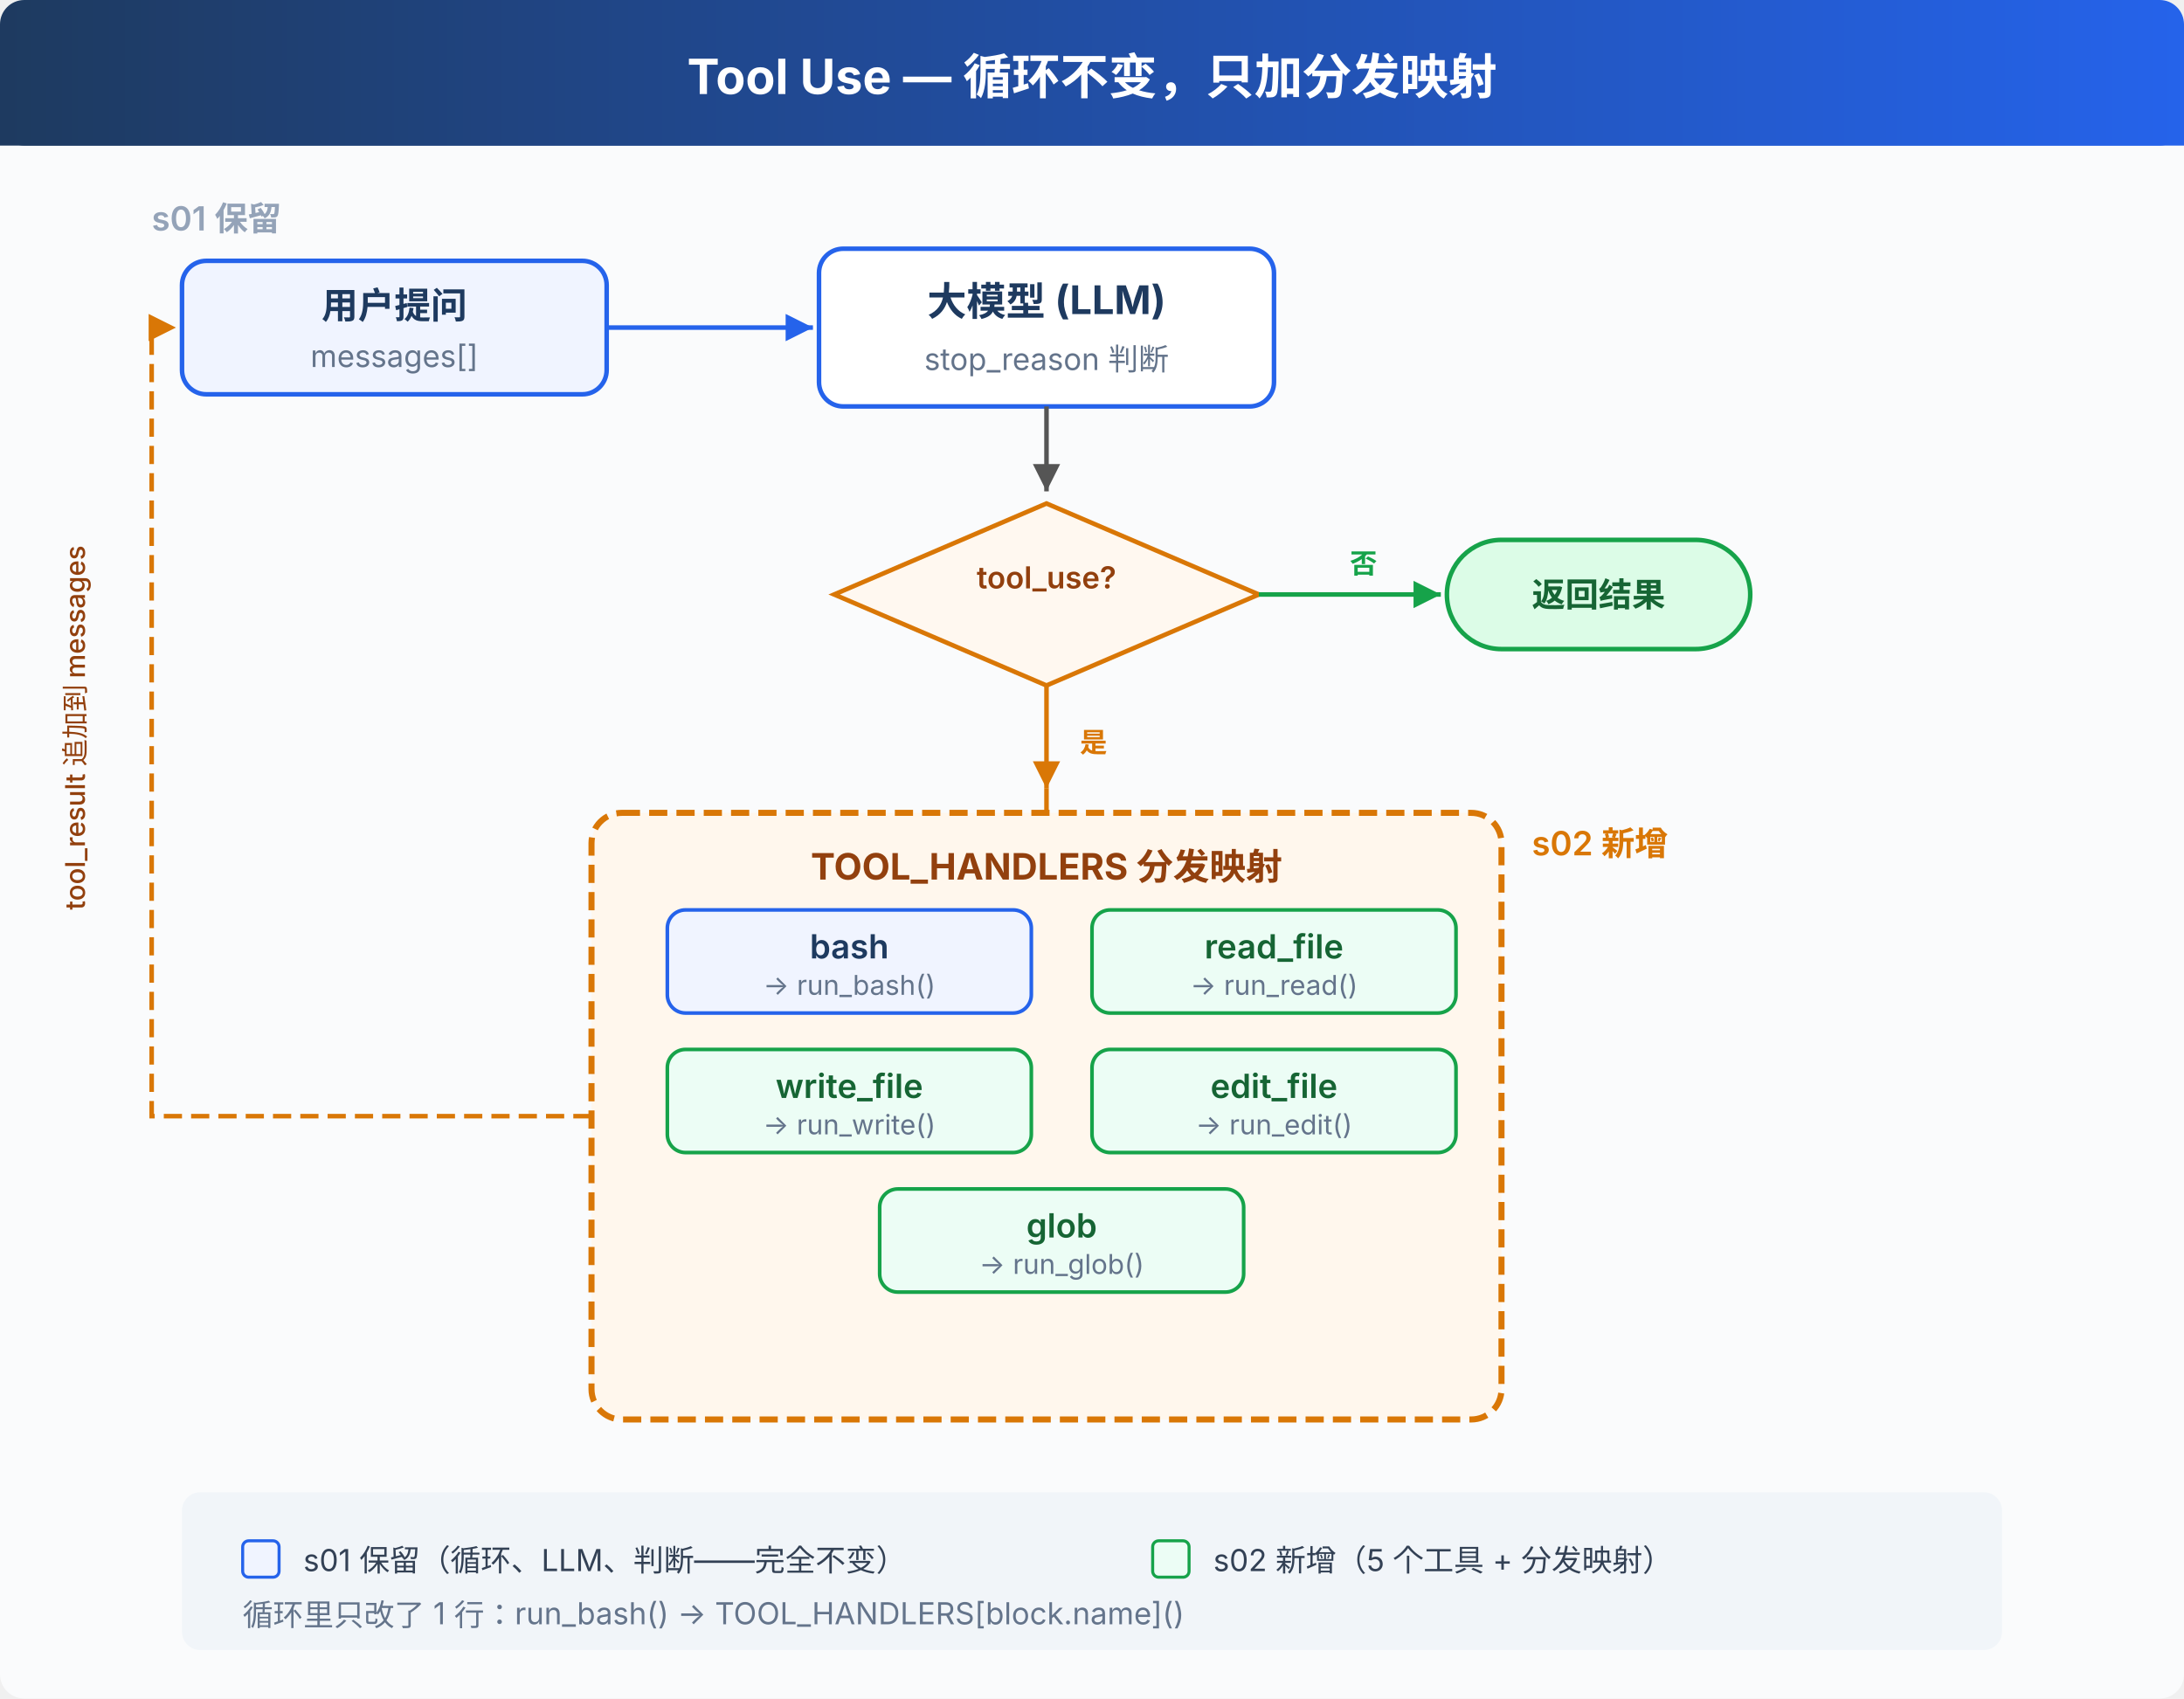
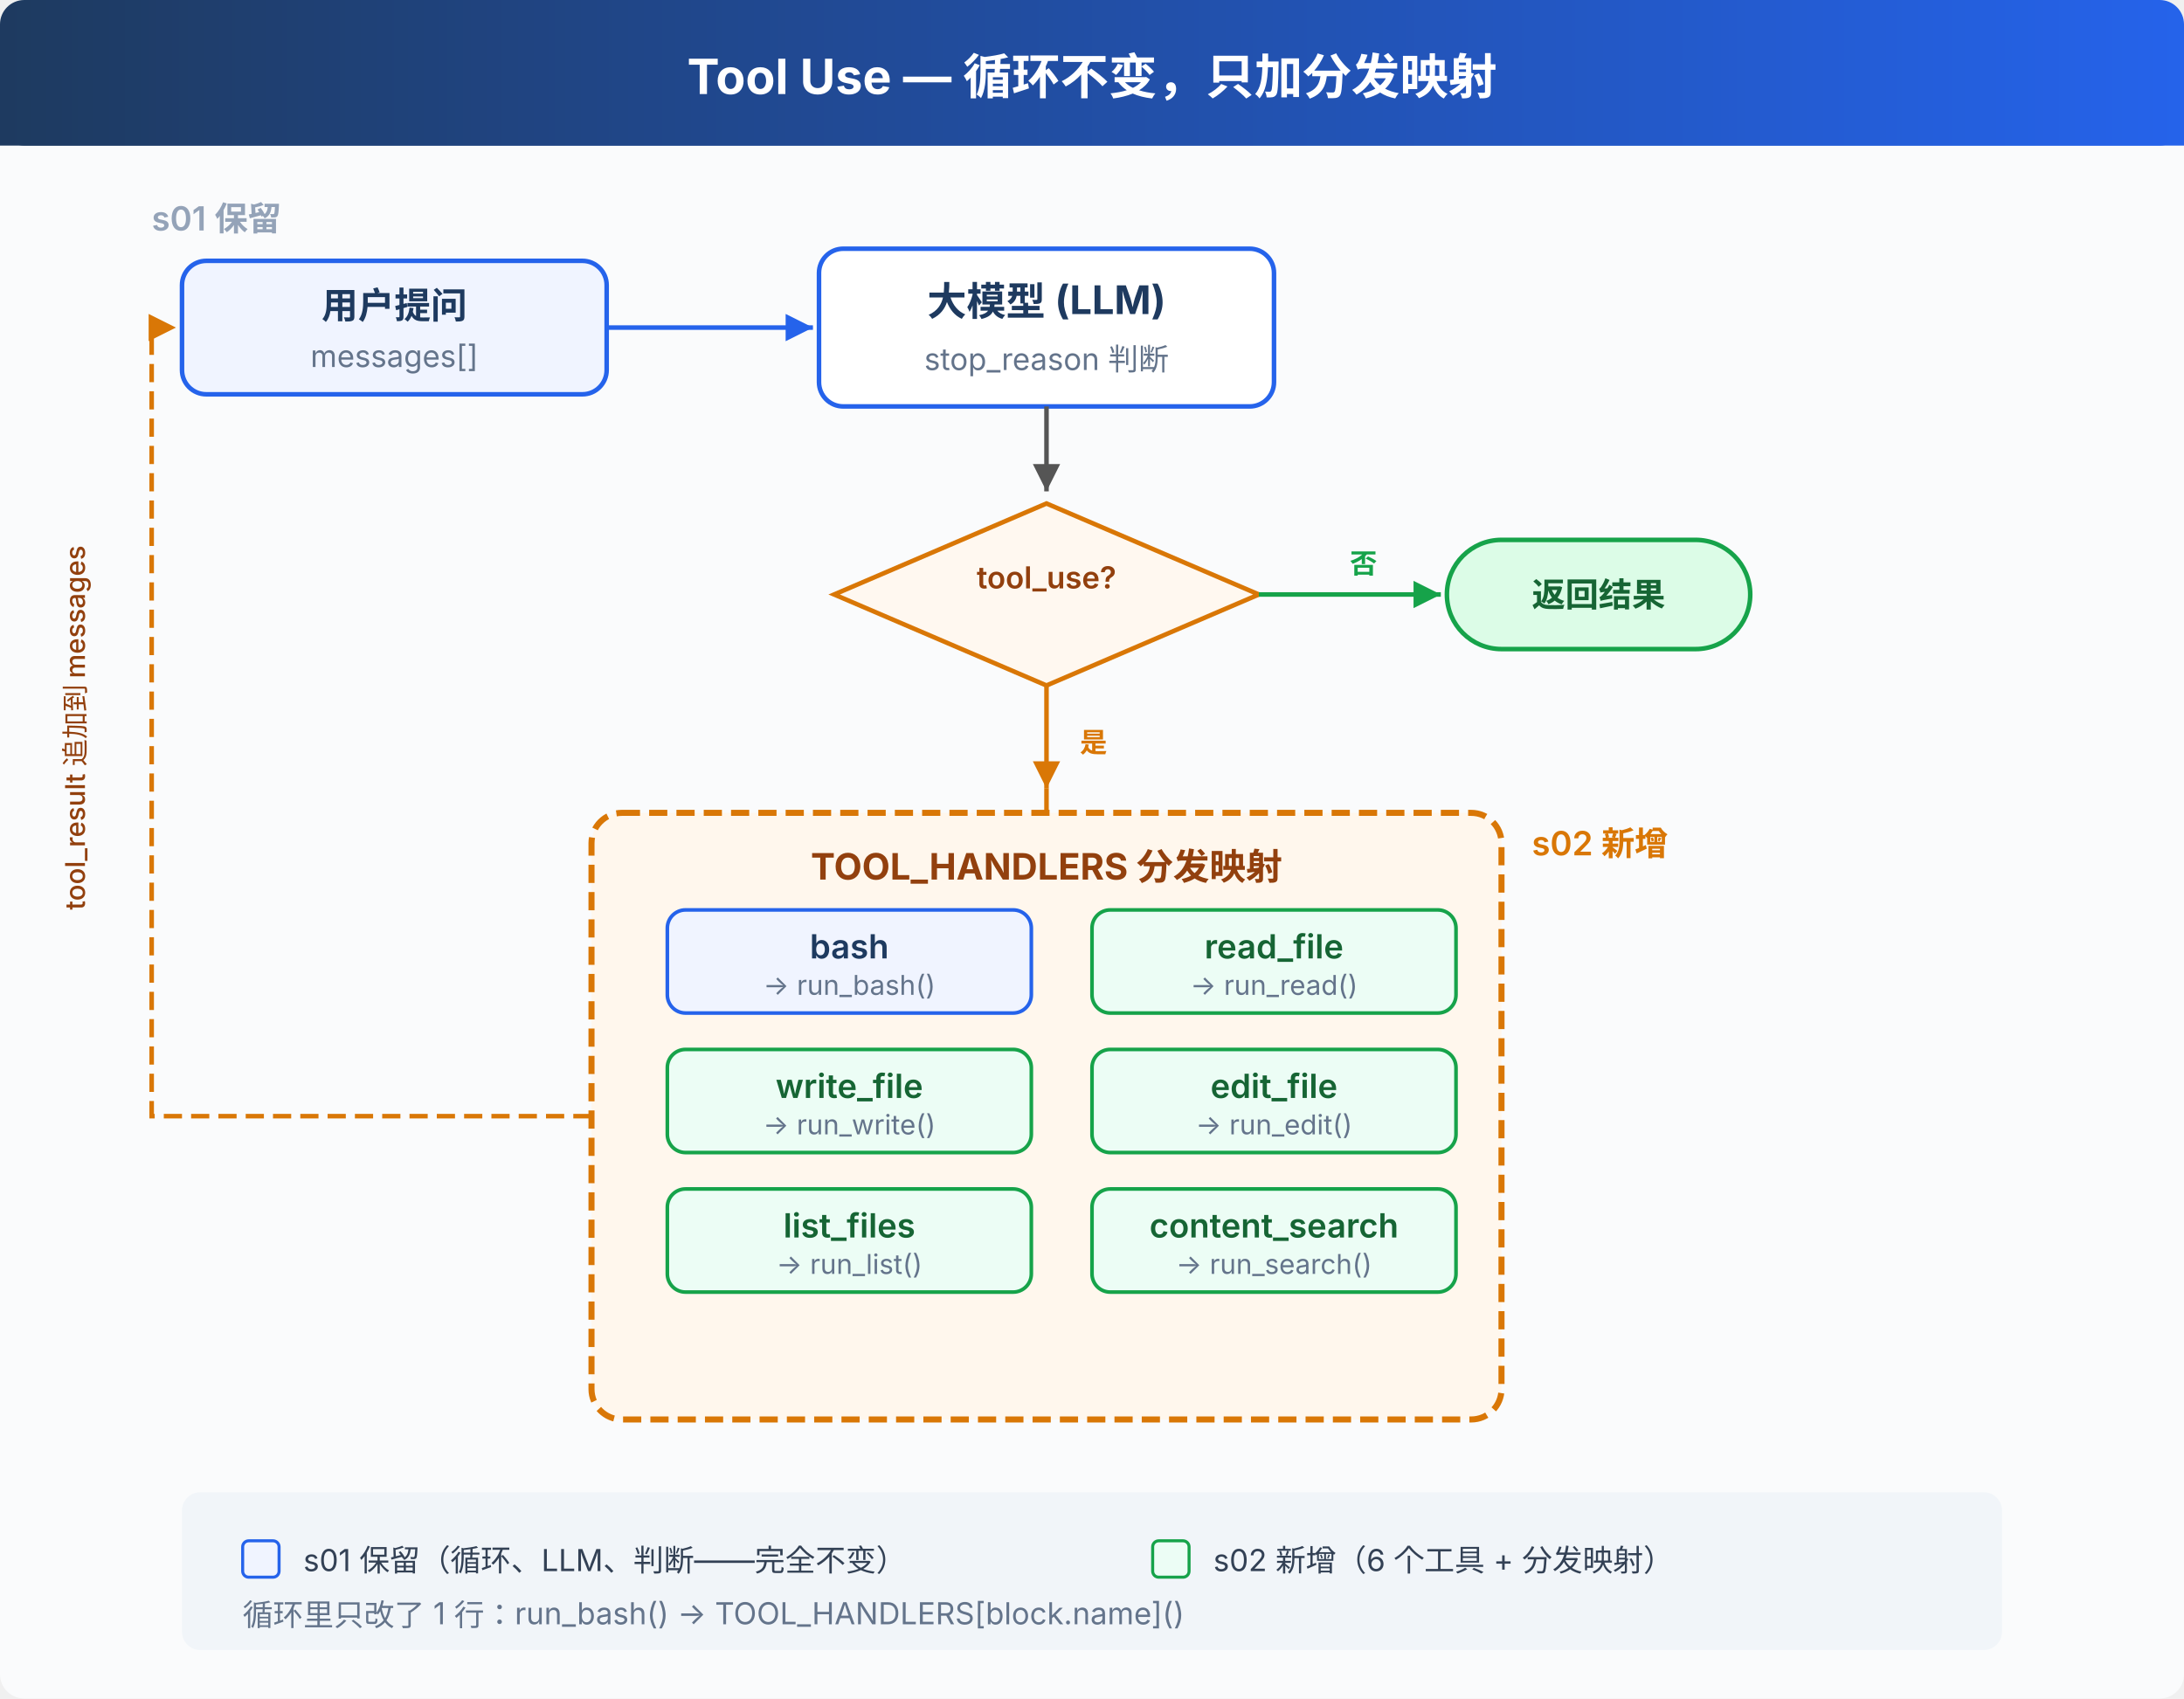
<svg xmlns="http://www.w3.org/2000/svg" viewBox="0 0 720 560" font-family="system-ui, -apple-system, sans-serif">
  <defs>
    <marker id="arrow" viewBox="0 0 10 10" refX="10" refY="5" markerWidth="6" markerHeight="6" orient="auto-start-reverse">
      <path d="M 0 0 L 10 5 L 0 10 z" fill="#555" />
    </marker>
    <marker id="arrow-blue" viewBox="0 0 10 10" refX="10" refY="5" markerWidth="6" markerHeight="6" orient="auto-start-reverse">
      <path d="M 0 0 L 10 5 L 0 10 z" fill="#2563eb" />
    </marker>
    <marker id="arrow-green" viewBox="0 0 10 10" refX="10" refY="5" markerWidth="6" markerHeight="6" orient="auto-start-reverse">
      <path d="M 0 0 L 10 5 L 0 10 z" fill="#16a34a" />
    </marker>
    <marker id="arrow-orange" viewBox="0 0 10 10" refX="10" refY="5" markerWidth="6" markerHeight="6" orient="auto-start-reverse">
      <path d="M 0 0 L 10 5 L 0 10 z" fill="#d97706" />
    </marker>
    <linearGradient id="header" x1="0" y1="0" x2="1" y2="0">
      <stop offset="0%" stop-color="#1e3a5f" />
      <stop offset="100%" stop-color="#2563eb" />
    </linearGradient>
  </defs>
  <rect width="720" height="560" fill="#fafbfc" rx="8" />
  <rect x="0" y="0" width="720" height="48" fill="url(#header)" rx="8" />
  <rect x="0" y="40" width="720" height="8" fill="url(#header)" />
  <text x="360" y="31" fill="#fff" font-size="16" font-weight="700" text-anchor="middle">Tool Use — 循环不变，只加分发映射</text>
  <text x="50" y="76" fill="#94a3b8" font-size="11" font-weight="600">s01 保留</text>
  <rect x="60" y="86" width="140" height="44" rx="8" fill="#f0f4ff" stroke="#2563eb" stroke-width="1.5" />
  <text x="130" y="105" fill="#1e3a5f" font-size="12" font-weight="600" text-anchor="middle">用户提问</text>
  <text x="130" y="121" fill="#64748b" font-size="10" text-anchor="middle">messages[]</text>
  <line x1="200" y1="108" x2="268" y2="108" stroke="#2563eb" stroke-width="1.5" marker-end="url(#arrow-blue)" />
  <rect x="270" y="82" width="150" height="52" rx="8" fill="#fff" stroke="#2563eb" stroke-width="1.5" />
  <text x="345" y="104" fill="#1e3a5f" font-size="13" font-weight="700" text-anchor="middle">大模型 (LLM)</text>
  <text x="345" y="122" fill="#64748b" font-size="10" text-anchor="middle">stop_reason 判断</text>
  <line x1="345" y1="134" x2="345" y2="162" stroke="#555" stroke-width="1.5" marker-end="url(#arrow)" />
  <polygon points="345,166 415,196 345,226 275,196" fill="#fff8f0" stroke="#d97706" stroke-width="1.5" />
  <text x="345" y="194" fill="#92400e" font-size="10" font-weight="600" text-anchor="middle">tool_use?</text>
  <line x1="415" y1="196" x2="475" y2="196" stroke="#16a34a" stroke-width="1.5" marker-end="url(#arrow-green)" />
  <text x="445" y="189" fill="#16a34a" font-size="9" font-weight="600">否</text>
  <rect x="477" y="178" width="100" height="36" rx="18" fill="#dcfce7" stroke="#16a34a" stroke-width="1.5" />
  <text x="527" y="200" fill="#166534" font-size="11" font-weight="600" text-anchor="middle">返回结果</text>
  <line x1="345" y1="226" x2="345" y2="260" stroke="#d97706" stroke-width="1.5" marker-end="url(#arrow-orange)" />
  <text x="356" y="248" fill="#d97706" font-size="9" font-weight="600">是</text>
  <text x="505" y="282" fill="#d97706" font-size="11" font-weight="600">s02 新增</text>
  <rect x="195" y="268" width="300" height="200" rx="10" fill="#fff7ed" stroke="#d97706" stroke-width="2" stroke-dasharray="6,3" />
  <text x="345" y="290" fill="#92400e" font-size="12" font-weight="700" text-anchor="middle">TOOL_HANDLERS 分发映射</text>
  <line x1="345" y1="260" x2="345" y2="268" stroke="#d97706" stroke-width="1.5" />
  <rect x="220" y="300" width="120" height="34" rx="6" fill="#f0f4ff" stroke="#2563eb" stroke-width="1.2" />
  <text x="280" y="316" fill="#1e3a5f" font-size="11" font-weight="600" text-anchor="middle">bash</text>
  <text x="280" y="328" fill="#64748b" font-size="9" text-anchor="middle">→ run_bash()</text>
  <rect x="360" y="300" width="120" height="34" rx="6" fill="#ecfdf5" stroke="#16a34a" stroke-width="1.2" />
  <text x="420" y="316" fill="#166534" font-size="11" font-weight="600" text-anchor="middle">read_file</text>
  <text x="420" y="328" fill="#64748b" font-size="9" text-anchor="middle">→ run_read()</text>
  <rect x="220" y="346" width="120" height="34" rx="6" fill="#ecfdf5" stroke="#16a34a" stroke-width="1.2" />
  <text x="280" y="362" fill="#166534" font-size="11" font-weight="600" text-anchor="middle">write_file</text>
  <text x="280" y="374" fill="#64748b" font-size="9" text-anchor="middle">→ run_write()</text>
  <rect x="360" y="346" width="120" height="34" rx="6" fill="#ecfdf5" stroke="#16a34a" stroke-width="1.2" />
  <text x="420" y="362" fill="#166534" font-size="11" font-weight="600" text-anchor="middle">edit_file</text>
  <text x="420" y="374" fill="#64748b" font-size="9" text-anchor="middle">→ run_edit()</text>
-   <rect x="290" y="392" width="120" height="34" rx="6" fill="#ecfdf5" stroke="#16a34a" stroke-width="1.2" />
-   <text x="350" y="408" fill="#166534" font-size="11" font-weight="600" text-anchor="middle">glob</text>
-   <text x="350" y="420" fill="#64748b" font-size="9" text-anchor="middle">→ run_glob()</text>
+   <rect x="220" y="392" width="120" height="34" rx="6" fill="#ecfdf5" stroke="#16a34a" stroke-width="1.2" />
+   <text x="280" y="408" fill="#166534" font-size="11" font-weight="600" text-anchor="middle">list_files</text>
+   <text x="280" y="420" fill="#64748b" font-size="9" text-anchor="middle">→ run_list()</text>
+   <rect x="360" y="392" width="120" height="34" rx="6" fill="#ecfdf5" stroke="#16a34a" stroke-width="1.2" />
+   <text x="420" y="408" fill="#166534" font-size="11" font-weight="600" text-anchor="middle">content_search</text>
+   <text x="420" y="420" fill="#64748b" font-size="9" text-anchor="middle">→ run_search()</text>
  <path d="M 195 368 L 50 368 L 50 108 L 58 108" fill="none" stroke="#d97706" stroke-width="1.5" marker-end="url(#arrow-orange)" stroke-dasharray="6,3" />
  <text x="28" y="300" fill="#92400e" font-size="9" font-weight="500" transform="rotate(-90, 28, 300)">tool_result 追加到 messages</text>
  <rect x="60" y="492" width="600" height="52" rx="6" fill="#f1f5f9" />
  <rect x="80" y="508" width="12" height="12" rx="2" fill="#f0f4ff" stroke="#2563eb" stroke-width="1" />
  <text x="100" y="518" fill="#334155" font-size="10">s01 保留（循环、LLM、判断——完全不变）</text>
  <rect x="380" y="508" width="12" height="12" rx="2" fill="#ecfdf5" stroke="#16a34a" stroke-width="1" />
-   <text x="400" y="518" fill="#334155" font-size="10">s02 新增（5 个工具 + 分发映射）</text>
+   <text x="400" y="518" fill="#334155" font-size="10">s02 新增（6 个工具 + 分发映射）</text>
  <text x="80" y="536" fill="#64748b" font-size="10">循环里只改了 1 行：run_bash() → TOOL_HANDLERS[block.name]()</text>
</svg>
